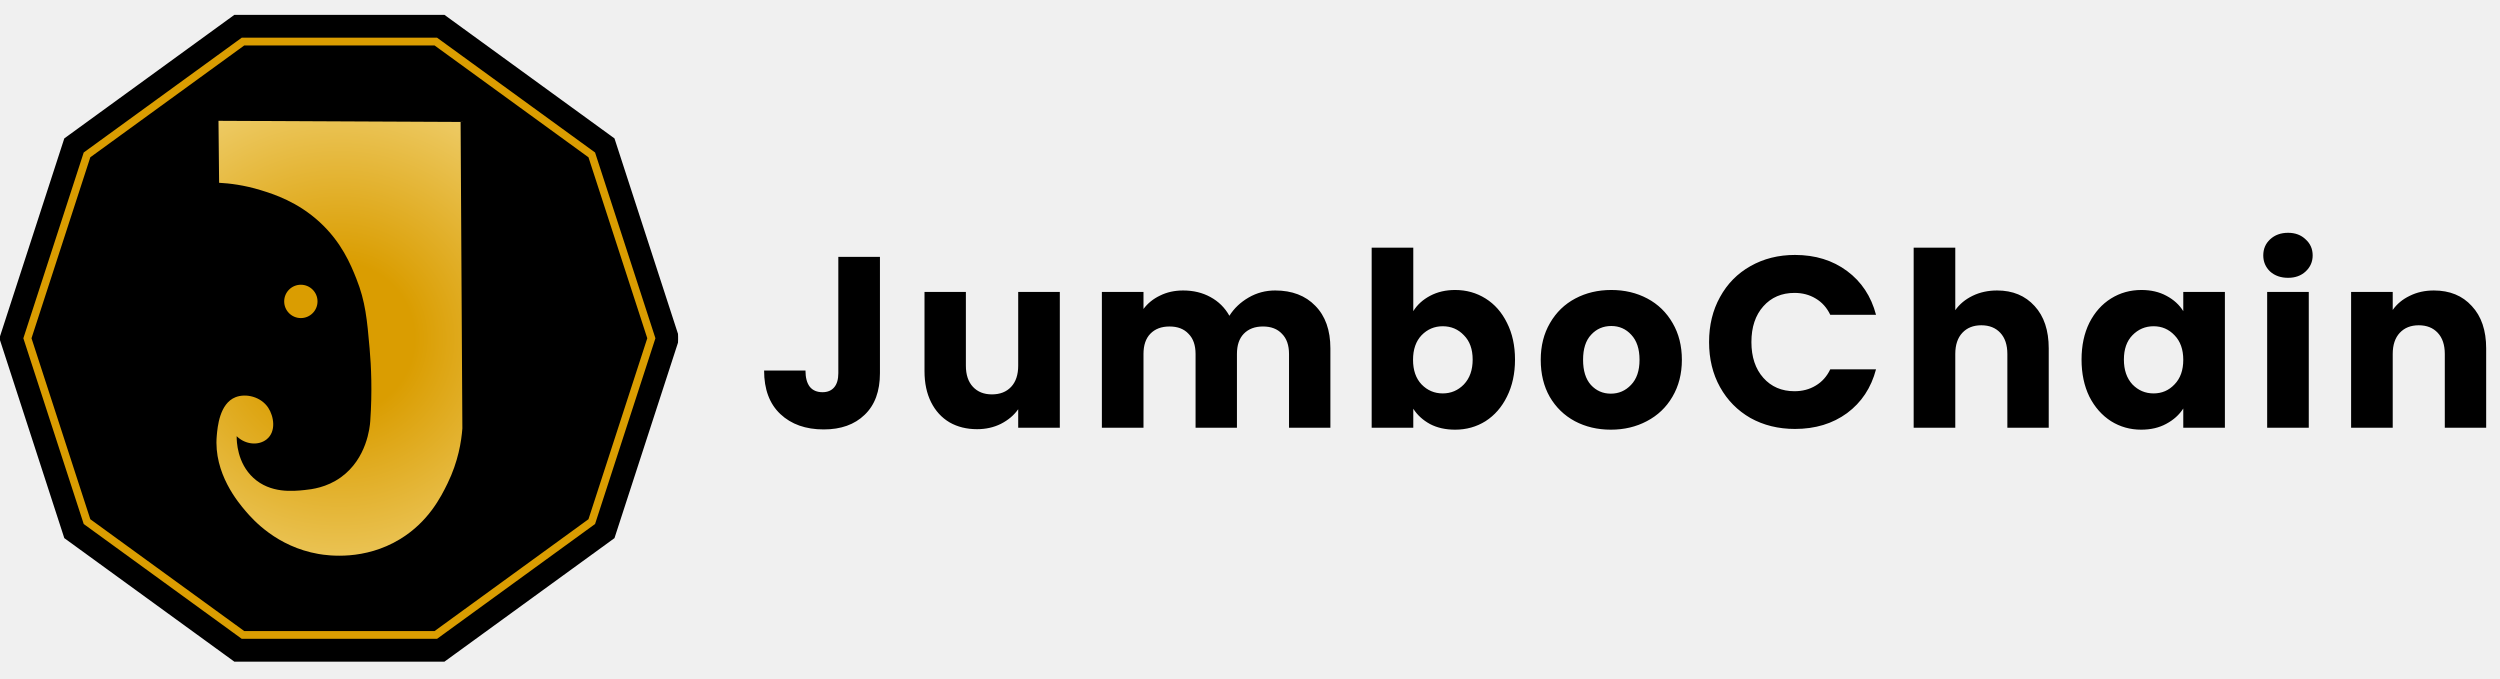
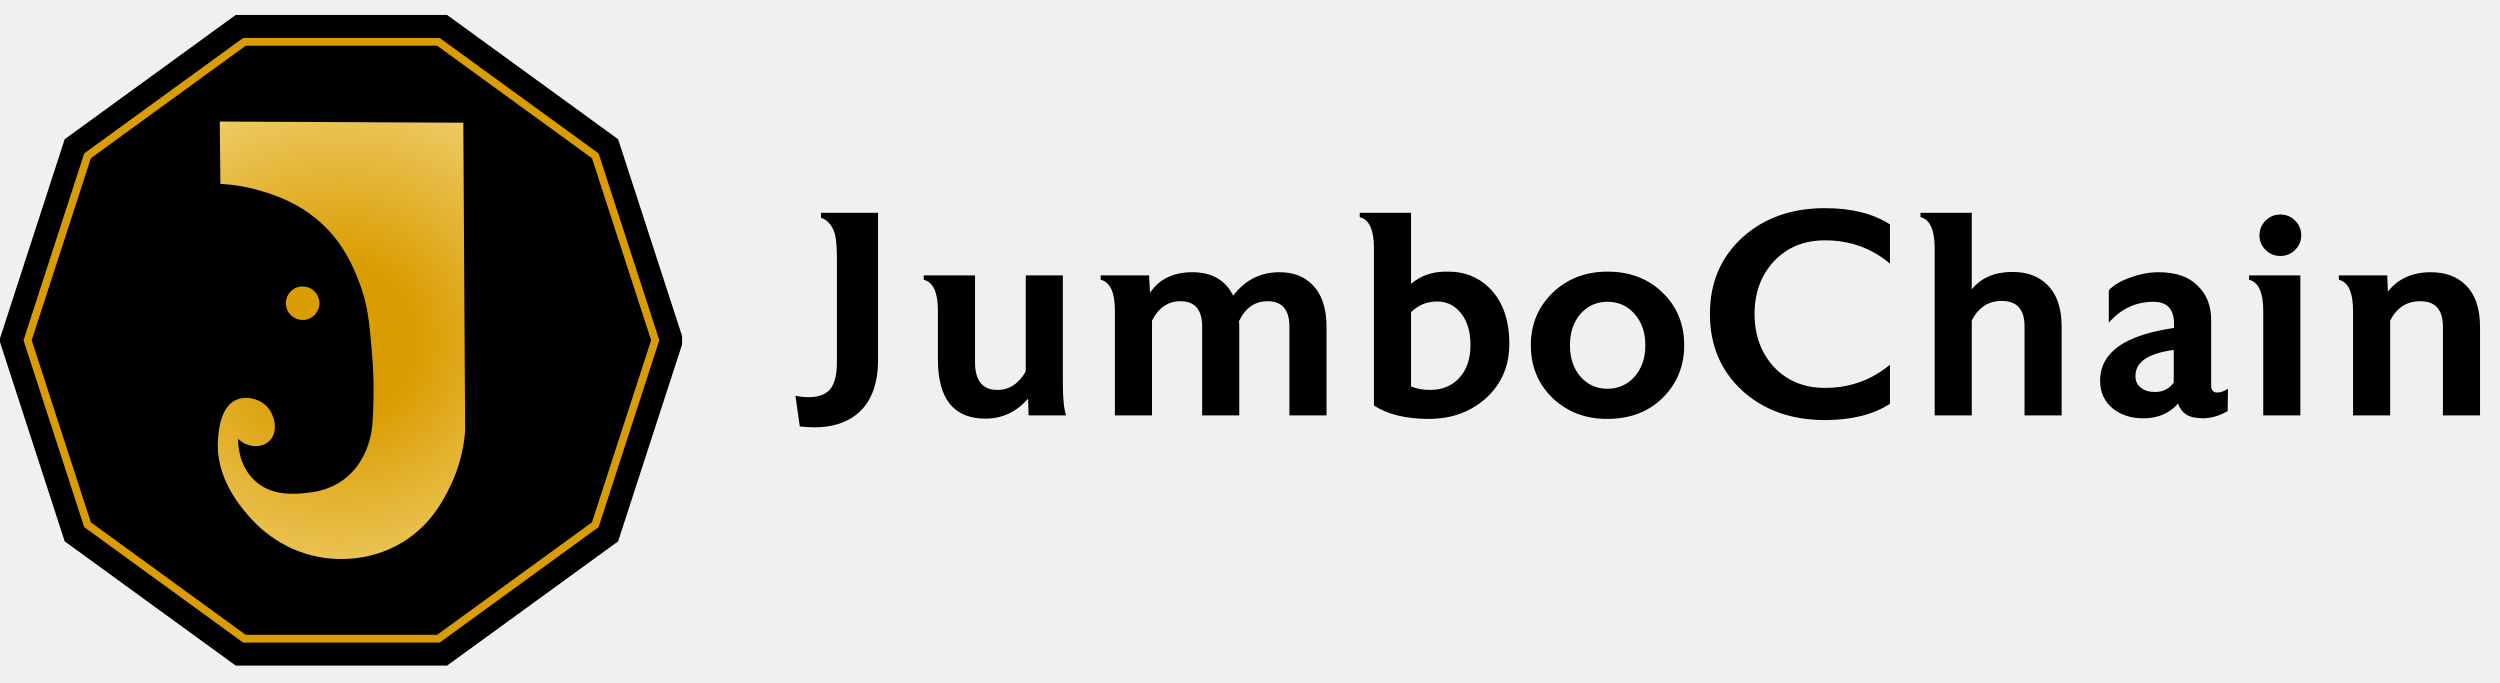
- <svg xmlns="http://www.w3.org/2000/svg" width="339" height="92" viewBox="0 0 339 92" fill="none">
+ <svg xmlns="http://www.w3.org/2000/svg" width="337" height="92" viewBox="0 0 337 92" fill="none">
  <g clip-path="url(#clip0_616_50)">
    <mask id="mask0_616_50" style="mask-type:luminance" maskUnits="userSpaceOnUse" x="0" y="0" width="92" height="92">
      <path d="M92 0H0V92H92V0Z" fill="white" />
    </mask>
    <g mask="url(#mask0_616_50)">
      <path d="M60.27 2.017H31.773L8.719 18.768L-0.084 45.868L8.719 72.971L31.773 89.719H60.27L83.323 72.971L92.13 45.868L83.323 18.768L60.27 2.017Z" fill="black" />
      <path d="M59.094 5.636H32.952L11.798 21.004L3.72 45.867L11.798 70.731L32.952 86.099H59.094L80.244 70.731L88.323 45.867L80.244 21.004L59.094 5.636Z" stroke="#DA9D01" stroke-width="1.051" stroke-miterlimit="10" />
      <path d="M29.627 16.382L62.458 16.54L62.697 58.094C62.566 59.837 62.143 62.57 60.689 65.548C59.779 67.415 58.083 70.773 54.239 73.11C49.42 76.037 44.505 75.346 43.189 75.117C37.524 74.13 34.294 70.464 33.304 69.302C32.337 68.167 28.942 64.192 29.392 59.098C29.499 57.869 29.778 54.72 31.93 53.863C33.334 53.306 35.379 53.783 36.373 55.29C37.131 56.442 37.487 58.507 36.161 59.571C35.09 60.434 33.304 60.33 32.092 59.148C32.088 59.837 32.149 62.775 34.365 64.806C36.671 66.921 39.737 66.609 41.298 66.448C42.279 66.347 44.273 66.119 46.21 64.732C49.76 62.19 50.149 57.876 50.203 57.147C50.488 53.088 50.337 49.707 50.119 47.255C49.776 43.381 49.565 40.903 48.322 37.79C47.544 35.836 46.308 32.844 43.353 30.125C40.348 27.361 37.151 26.337 35.369 25.79C33.089 25.088 31.101 24.86 29.711 24.786L29.627 16.382Z" fill="url(#paint0_radial_616_50)" />
      <path d="M40.795 43.131C42.043 43.131 43.055 42.119 43.055 40.871C43.055 39.623 42.043 38.611 40.795 38.611C39.547 38.611 38.536 39.623 38.536 40.871C38.536 42.119 39.547 43.131 40.795 43.131Z" fill="#DA9D01" />
    </g>
  </g>
-   <path d="M119.32 34.834V50.608C119.32 53.05 118.627 54.931 117.241 56.251C115.877 57.571 114.029 58.231 111.697 58.231C109.255 58.231 107.297 57.538 105.823 56.152C104.349 54.766 103.612 52.797 103.612 50.245H109.222C109.222 51.213 109.42 51.95 109.816 52.456C110.212 52.94 110.784 53.182 111.532 53.182C112.214 53.182 112.742 52.962 113.116 52.522C113.49 52.082 113.677 51.444 113.677 50.608V34.834H119.32ZM143.711 39.586V58H138.068V55.492C137.496 56.306 136.715 56.966 135.725 57.472C134.757 57.956 133.679 58.198 132.491 58.198C131.083 58.198 129.84 57.89 128.762 57.274C127.684 56.636 126.848 55.723 126.254 54.535C125.66 53.347 125.363 51.95 125.363 50.344V39.586H130.973V49.585C130.973 50.817 131.292 51.774 131.93 52.456C132.568 53.138 133.426 53.479 134.504 53.479C135.604 53.479 136.473 53.138 137.111 52.456C137.749 51.774 138.068 50.817 138.068 49.585V39.586H143.711ZM172.91 39.388C175.198 39.388 177.013 40.081 178.355 41.467C179.719 42.853 180.401 44.778 180.401 47.242V58H174.791V48.001C174.791 46.813 174.472 45.9 173.834 45.262C173.218 44.602 172.36 44.272 171.26 44.272C170.16 44.272 169.291 44.602 168.653 45.262C168.037 45.9 167.729 46.813 167.729 48.001V58H162.119V48.001C162.119 46.813 161.8 45.9 161.162 45.262C160.546 44.602 159.688 44.272 158.588 44.272C157.488 44.272 156.619 44.602 155.981 45.262C155.365 45.9 155.057 46.813 155.057 48.001V58H149.414V39.586H155.057V41.896C155.629 41.126 156.377 40.521 157.301 40.081C158.225 39.619 159.27 39.388 160.436 39.388C161.822 39.388 163.054 39.685 164.132 40.279C165.232 40.873 166.09 41.72 166.706 42.82C167.344 41.808 168.213 40.983 169.313 40.345C170.413 39.707 171.612 39.388 172.91 39.388ZM191.641 42.193C192.169 41.335 192.928 40.642 193.918 40.114C194.908 39.586 196.041 39.322 197.317 39.322C198.835 39.322 200.21 39.707 201.442 40.477C202.674 41.247 203.642 42.347 204.346 43.777C205.072 45.207 205.435 46.868 205.435 48.76C205.435 50.652 205.072 52.324 204.346 53.776C203.642 55.206 202.674 56.317 201.442 57.109C200.21 57.879 198.835 58.264 197.317 58.264C196.019 58.264 194.886 58.011 193.918 57.505C192.95 56.977 192.191 56.284 191.641 55.426V58H185.998V33.58H191.641V42.193ZM199.693 48.76C199.693 47.352 199.297 46.252 198.505 45.46C197.735 44.646 196.778 44.239 195.634 44.239C194.512 44.239 193.555 44.646 192.763 45.46C191.993 46.274 191.608 47.385 191.608 48.793C191.608 50.201 191.993 51.312 192.763 52.126C193.555 52.94 194.512 53.347 195.634 53.347C196.756 53.347 197.713 52.94 198.505 52.126C199.297 51.29 199.693 50.168 199.693 48.76ZM218.427 58.264C216.623 58.264 214.995 57.879 213.543 57.109C212.113 56.339 210.98 55.239 210.144 53.809C209.33 52.379 208.923 50.707 208.923 48.793C208.923 46.901 209.341 45.24 210.177 43.81C211.013 42.358 212.157 41.247 213.609 40.477C215.061 39.707 216.689 39.322 218.493 39.322C220.297 39.322 221.925 39.707 223.377 40.477C224.829 41.247 225.973 42.358 226.809 43.81C227.645 45.24 228.063 46.901 228.063 48.793C228.063 50.685 227.634 52.357 226.776 53.809C225.94 55.239 224.785 56.339 223.311 57.109C221.859 57.879 220.231 58.264 218.427 58.264ZM218.427 53.38C219.505 53.38 220.418 52.984 221.166 52.192C221.936 51.4 222.321 50.267 222.321 48.793C222.321 47.319 221.947 46.186 221.199 45.394C220.473 44.602 219.571 44.206 218.493 44.206C217.393 44.206 216.48 44.602 215.754 45.394C215.028 46.164 214.665 47.297 214.665 48.793C214.665 50.267 215.017 51.4 215.721 52.192C216.447 52.984 217.349 53.38 218.427 53.38ZM231.75 46.384C231.75 44.096 232.245 42.061 233.235 40.279C234.225 38.475 235.6 37.078 237.36 36.088C239.142 35.076 241.155 34.57 243.399 34.57C246.149 34.57 248.503 35.296 250.461 36.748C252.419 38.2 253.728 40.18 254.388 42.688H248.184C247.722 41.72 247.062 40.983 246.204 40.477C245.368 39.971 244.411 39.718 243.333 39.718C241.595 39.718 240.187 40.323 239.109 41.533C238.031 42.743 237.492 44.36 237.492 46.384C237.492 48.408 238.031 50.025 239.109 51.235C240.187 52.445 241.595 53.05 243.333 53.05C244.411 53.05 245.368 52.797 246.204 52.291C247.062 51.785 247.722 51.048 248.184 50.08H254.388C253.728 52.588 252.419 54.568 250.461 56.02C248.503 57.45 246.149 58.165 243.399 58.165C241.155 58.165 239.142 57.67 237.36 56.68C235.6 55.668 234.225 54.271 233.235 52.489C232.245 50.707 231.75 48.672 231.75 46.384ZM270.812 39.388C272.924 39.388 274.618 40.092 275.894 41.5C277.17 42.886 277.808 44.8 277.808 47.242V58H272.198V48.001C272.198 46.769 271.879 45.812 271.241 45.13C270.603 44.448 269.745 44.107 268.667 44.107C267.589 44.107 266.731 44.448 266.093 45.13C265.455 45.812 265.136 46.769 265.136 48.001V58H259.493V33.58H265.136V42.061C265.708 41.247 266.489 40.598 267.479 40.114C268.469 39.63 269.58 39.388 270.812 39.388ZM282.258 48.76C282.258 46.868 282.61 45.207 283.314 43.777C284.04 42.347 285.019 41.247 286.251 40.477C287.483 39.707 288.858 39.322 290.376 39.322C291.674 39.322 292.807 39.586 293.775 40.114C294.765 40.642 295.524 41.335 296.052 42.193V39.586H301.695V58H296.052V55.393C295.502 56.251 294.732 56.944 293.742 57.472C292.774 58 291.641 58.264 290.343 58.264C288.847 58.264 287.483 57.879 286.251 57.109C285.019 56.317 284.04 55.206 283.314 53.776C282.61 52.324 282.258 50.652 282.258 48.76ZM296.052 48.793C296.052 47.385 295.656 46.274 294.864 45.46C294.094 44.646 293.148 44.239 292.026 44.239C290.904 44.239 289.947 44.646 289.155 45.46C288.385 46.252 288 47.352 288 48.76C288 50.168 288.385 51.29 289.155 52.126C289.947 52.94 290.904 53.347 292.026 53.347C293.148 53.347 294.094 52.94 294.864 52.126C295.656 51.312 296.052 50.201 296.052 48.793ZM310.265 37.672C309.275 37.672 308.461 37.386 307.823 36.814C307.207 36.22 306.899 35.494 306.899 34.636C306.899 33.756 307.207 33.03 307.823 32.458C308.461 31.864 309.275 31.567 310.265 31.567C311.233 31.567 312.025 31.864 312.641 32.458C313.279 33.03 313.598 33.756 313.598 34.636C313.598 35.494 313.279 36.22 312.641 36.814C312.025 37.386 311.233 37.672 310.265 37.672ZM313.07 39.586V58H307.427V39.586H313.07ZM330.03 39.388C332.186 39.388 333.902 40.092 335.178 41.5C336.476 42.886 337.125 44.8 337.125 47.242V58H331.515V48.001C331.515 46.769 331.196 45.812 330.558 45.13C329.92 44.448 329.062 44.107 327.984 44.107C326.906 44.107 326.048 44.448 325.41 45.13C324.772 45.812 324.453 46.769 324.453 48.001V58H318.81V39.586H324.453V42.028C325.025 41.214 325.795 40.576 326.763 40.114C327.731 39.63 328.82 39.388 330.03 39.388Z" fill="black" />
+   <path d="M118.363 48.458C118.363 51.897 117.373 54.385 115.393 55.922C113.934 57.042 112.071 57.602 109.805 57.602C109.154 57.602 108.489 57.563 107.812 57.485L107.226 53.343C107.825 53.473 108.398 53.538 108.945 53.538C110.091 53.538 110.951 53.304 111.524 52.835C112.384 52.183 112.814 50.855 112.814 48.849V34.936C112.814 33.451 112.736 32.37 112.579 31.693C112.267 30.468 111.629 29.687 110.665 29.348V28.684H118.363V48.458ZM143.703 56H138.661L138.583 53.733C137.02 55.531 135.105 56.43 132.839 56.43C128.566 56.43 126.43 53.773 126.43 48.458V41.892C126.43 39.417 125.791 38.024 124.515 37.711V37.125H131.432V48.809C131.432 51.31 132.435 52.561 134.441 52.561C136.056 52.561 137.333 51.727 138.271 50.06V37.125H143.273V51.662C143.273 53.668 143.416 55.114 143.703 56ZM178.817 56H173.815V44.042C173.815 41.749 172.838 40.603 170.884 40.603C169.164 40.603 167.875 41.502 167.015 43.299C167.041 43.456 167.054 43.703 167.054 44.042V56H162.052V44.042C162.052 41.749 161.075 40.603 159.121 40.603C157.454 40.603 156.177 41.476 155.291 43.221V56H150.289V41.892C150.289 39.417 149.651 38.024 148.374 37.711V37.125H154.9L155.018 39.47C156.268 37.62 158.17 36.695 160.723 36.695C163.355 36.695 165.191 37.75 166.233 39.86C167.823 37.75 169.907 36.695 172.486 36.695C174.31 36.695 175.769 37.242 176.863 38.336C178.165 39.613 178.817 41.515 178.817 44.042V56ZM198.22 46.504C198.22 44.446 197.66 42.87 196.54 41.775C195.758 41.02 194.82 40.642 193.726 40.642H193.609C192.28 40.668 191.147 41.15 190.209 42.088V52.092C190.938 52.405 191.798 52.561 192.788 52.561C194.403 52.561 195.706 52.027 196.696 50.959C197.712 49.865 198.22 48.38 198.22 46.504ZM203.457 46.347C203.457 49.344 202.389 51.806 200.252 53.733C198.168 55.557 195.615 56.469 192.593 56.469C189.545 56.469 187.083 55.87 185.207 54.671V33.451C185.207 30.976 184.569 29.583 183.292 29.27V28.684H190.209V38.258C191.485 37.19 192.997 36.643 194.742 36.617H195.211H195.25C197.386 36.617 199.197 37.32 200.682 38.727C202.532 40.525 203.457 43.065 203.457 46.347ZM221.793 46.543C221.793 44.823 221.311 43.417 220.347 42.322C219.383 41.228 218.158 40.681 216.673 40.681C215.214 40.681 214.003 41.228 213.039 42.322C212.101 43.417 211.632 44.823 211.632 46.543C211.632 48.262 212.101 49.669 213.039 50.763C214.003 51.858 215.214 52.405 216.673 52.405C218.158 52.405 219.383 51.858 220.347 50.763C221.311 49.669 221.793 48.262 221.793 46.543ZM227.029 46.543C227.029 49.2 226.156 51.467 224.411 53.343C222.457 55.427 219.865 56.469 216.634 56.469C213.716 56.469 211.267 55.531 209.287 53.655C207.333 51.753 206.356 49.383 206.356 46.543C206.356 43.729 207.333 41.371 209.287 39.47C211.267 37.568 213.729 36.617 216.673 36.617C219.695 36.617 222.17 37.555 224.098 39.431C226.052 41.306 227.029 43.677 227.029 46.543ZM254.765 54.437C252.498 55.896 249.58 56.625 246.011 56.625C241.478 56.625 237.753 55.297 234.835 52.639C231.943 49.956 230.497 46.517 230.497 42.322C230.497 38.128 231.943 34.702 234.835 32.045C237.753 29.387 241.478 28.059 246.011 28.059C249.58 28.059 252.498 28.788 254.765 30.247V35.523C252.264 33.438 249.346 32.396 246.011 32.396C243.198 32.396 240.905 33.334 239.133 35.21C237.388 37.086 236.515 39.457 236.515 42.322C236.515 45.188 237.388 47.572 239.133 49.474C240.905 51.35 243.198 52.288 246.011 52.288C249.346 52.288 252.264 51.245 254.765 49.161V54.437ZM277.909 56H272.907V43.964C272.907 41.697 271.878 40.564 269.82 40.564C268.048 40.564 266.706 41.437 265.795 43.182V56H260.793V33.451C260.793 30.976 260.154 29.583 258.878 29.27V28.684H265.795V39.001C267.071 37.438 268.895 36.656 271.266 36.656C273.194 36.656 274.731 37.203 275.877 38.297C277.232 39.574 277.909 41.476 277.909 44.003V56ZM293.02 51.584V47.168C289.555 47.637 287.836 48.809 287.862 50.685V50.763C287.862 51.363 288.096 51.858 288.565 52.248C289.06 52.639 289.686 52.835 290.441 52.835H290.558C291.575 52.835 292.395 52.418 293.02 51.584ZM300.328 52.405L300.289 55.414C299.169 56.065 298.023 56.391 296.85 56.391H296.811L296.577 56.352C295.04 56.352 294.05 55.7 293.607 54.398C292.434 55.726 290.871 56.391 288.917 56.391C287.302 56.391 285.947 55.961 284.853 55.101C283.681 54.163 283.094 52.9 283.094 51.31C283.094 48.367 285.1 46.282 289.113 45.058C290.103 44.745 291.418 44.459 293.06 44.198V43.651C293.06 41.671 292.135 40.681 290.285 40.681C287.914 40.681 285.908 41.619 284.267 43.495V39.118C284.944 38.414 285.921 37.841 287.198 37.398C288.5 36.929 289.764 36.695 290.988 36.695C293.281 36.695 295.026 37.294 296.225 38.493C297.449 39.665 298.062 41.202 298.062 43.104V51.975C298.062 52.6 298.335 52.913 298.882 52.913C299.325 52.913 299.807 52.743 300.328 52.405ZM310.088 56H305.086V41.892C305.086 39.417 304.448 38.024 303.171 37.711V37.125H310.088V56ZM310.205 31.732C310.205 32.487 309.932 33.139 309.385 33.686C308.838 34.233 308.173 34.507 307.392 34.507C306.61 34.507 305.946 34.233 305.399 33.686C304.852 33.139 304.578 32.487 304.578 31.732C304.578 30.95 304.852 30.286 305.399 29.739C305.946 29.192 306.61 28.918 307.392 28.918C308.173 28.918 308.838 29.192 309.385 29.739C309.932 30.286 310.205 30.95 310.205 31.732ZM334.308 56H329.306V44.042C329.306 41.749 328.29 40.603 326.258 40.603C324.434 40.603 323.079 41.476 322.193 43.221V56H317.191V41.892C317.191 39.417 316.553 38.024 315.277 37.711V37.125H321.803L321.881 39.313C323.262 37.568 325.19 36.695 327.665 36.695C329.592 36.695 331.13 37.242 332.276 38.336C333.631 39.613 334.308 41.515 334.308 44.042V56Z" fill="black" />
  <defs>
    <radialGradient id="paint0_radial_616_50" cx="0" cy="0" r="1" gradientUnits="userSpaceOnUse" gradientTransform="translate(46.0217 45.8694) scale(55.2105)">
      <stop offset="0.184" stop-color="#DA9D01" />
      <stop offset="1" stop-color="#FFF4BF" />
    </radialGradient>
    <clipPath id="clip0_616_50">
      <rect width="92" height="92" fill="white" />
    </clipPath>
  </defs>
</svg>
